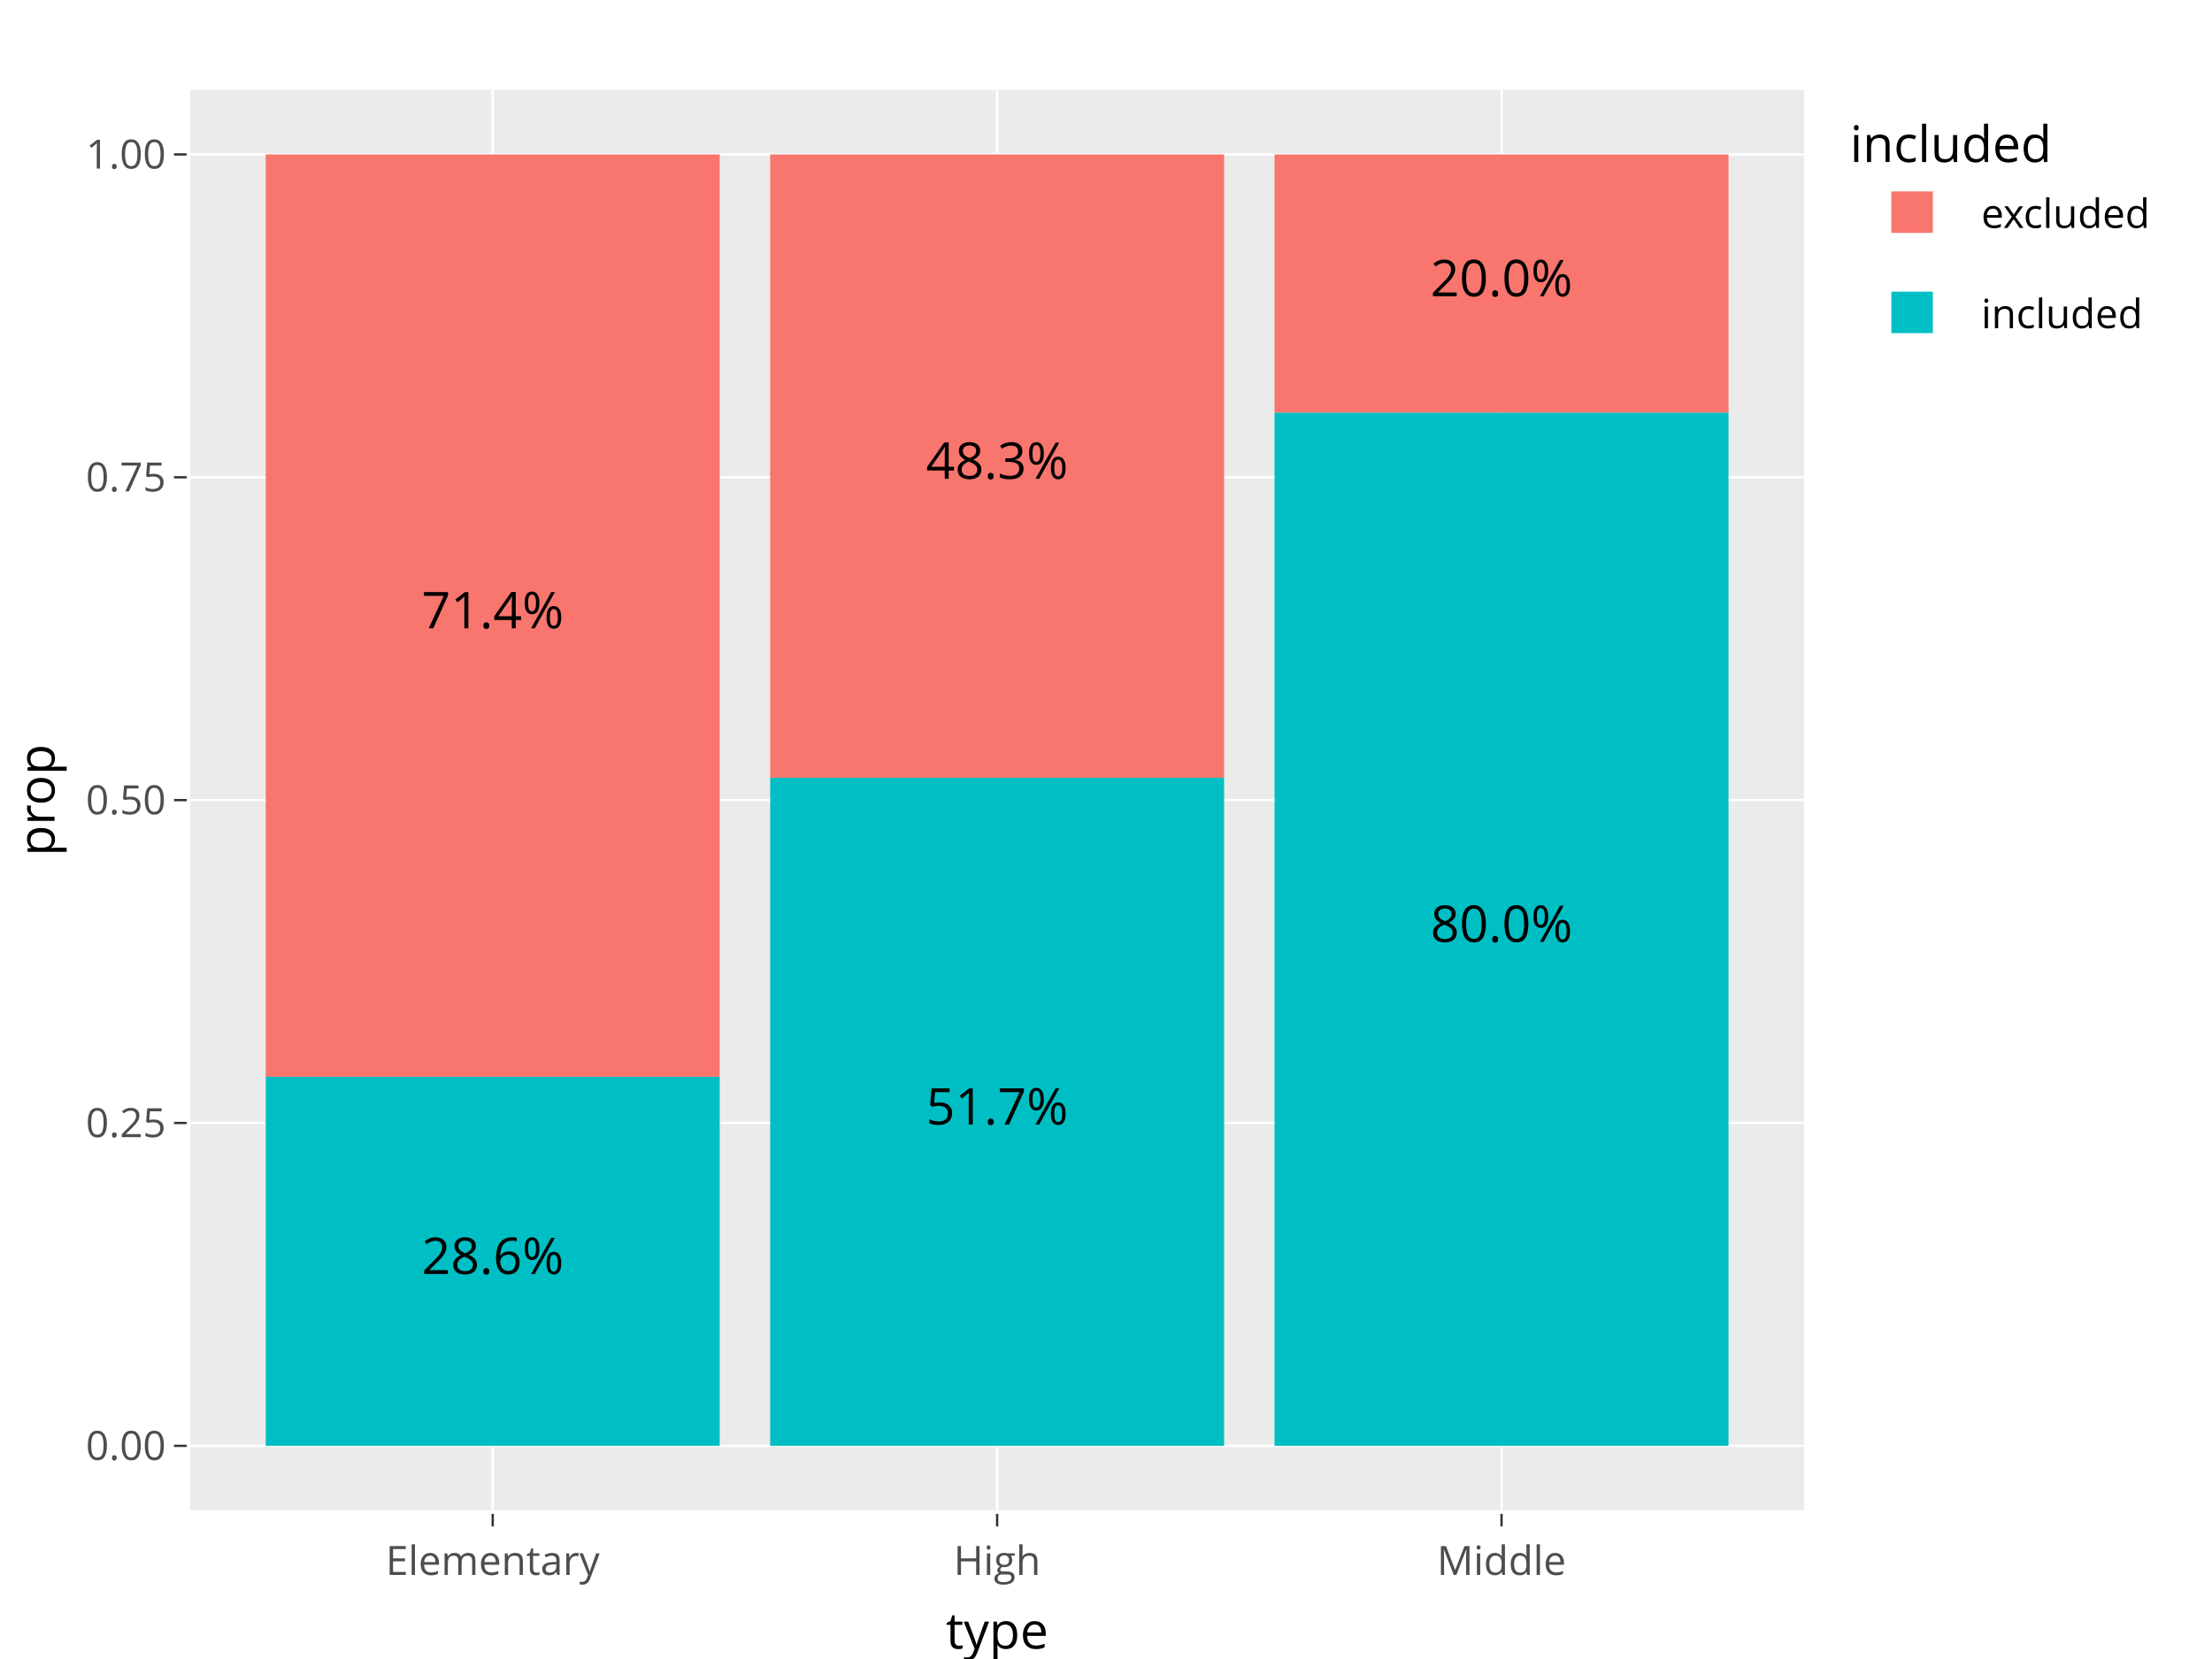
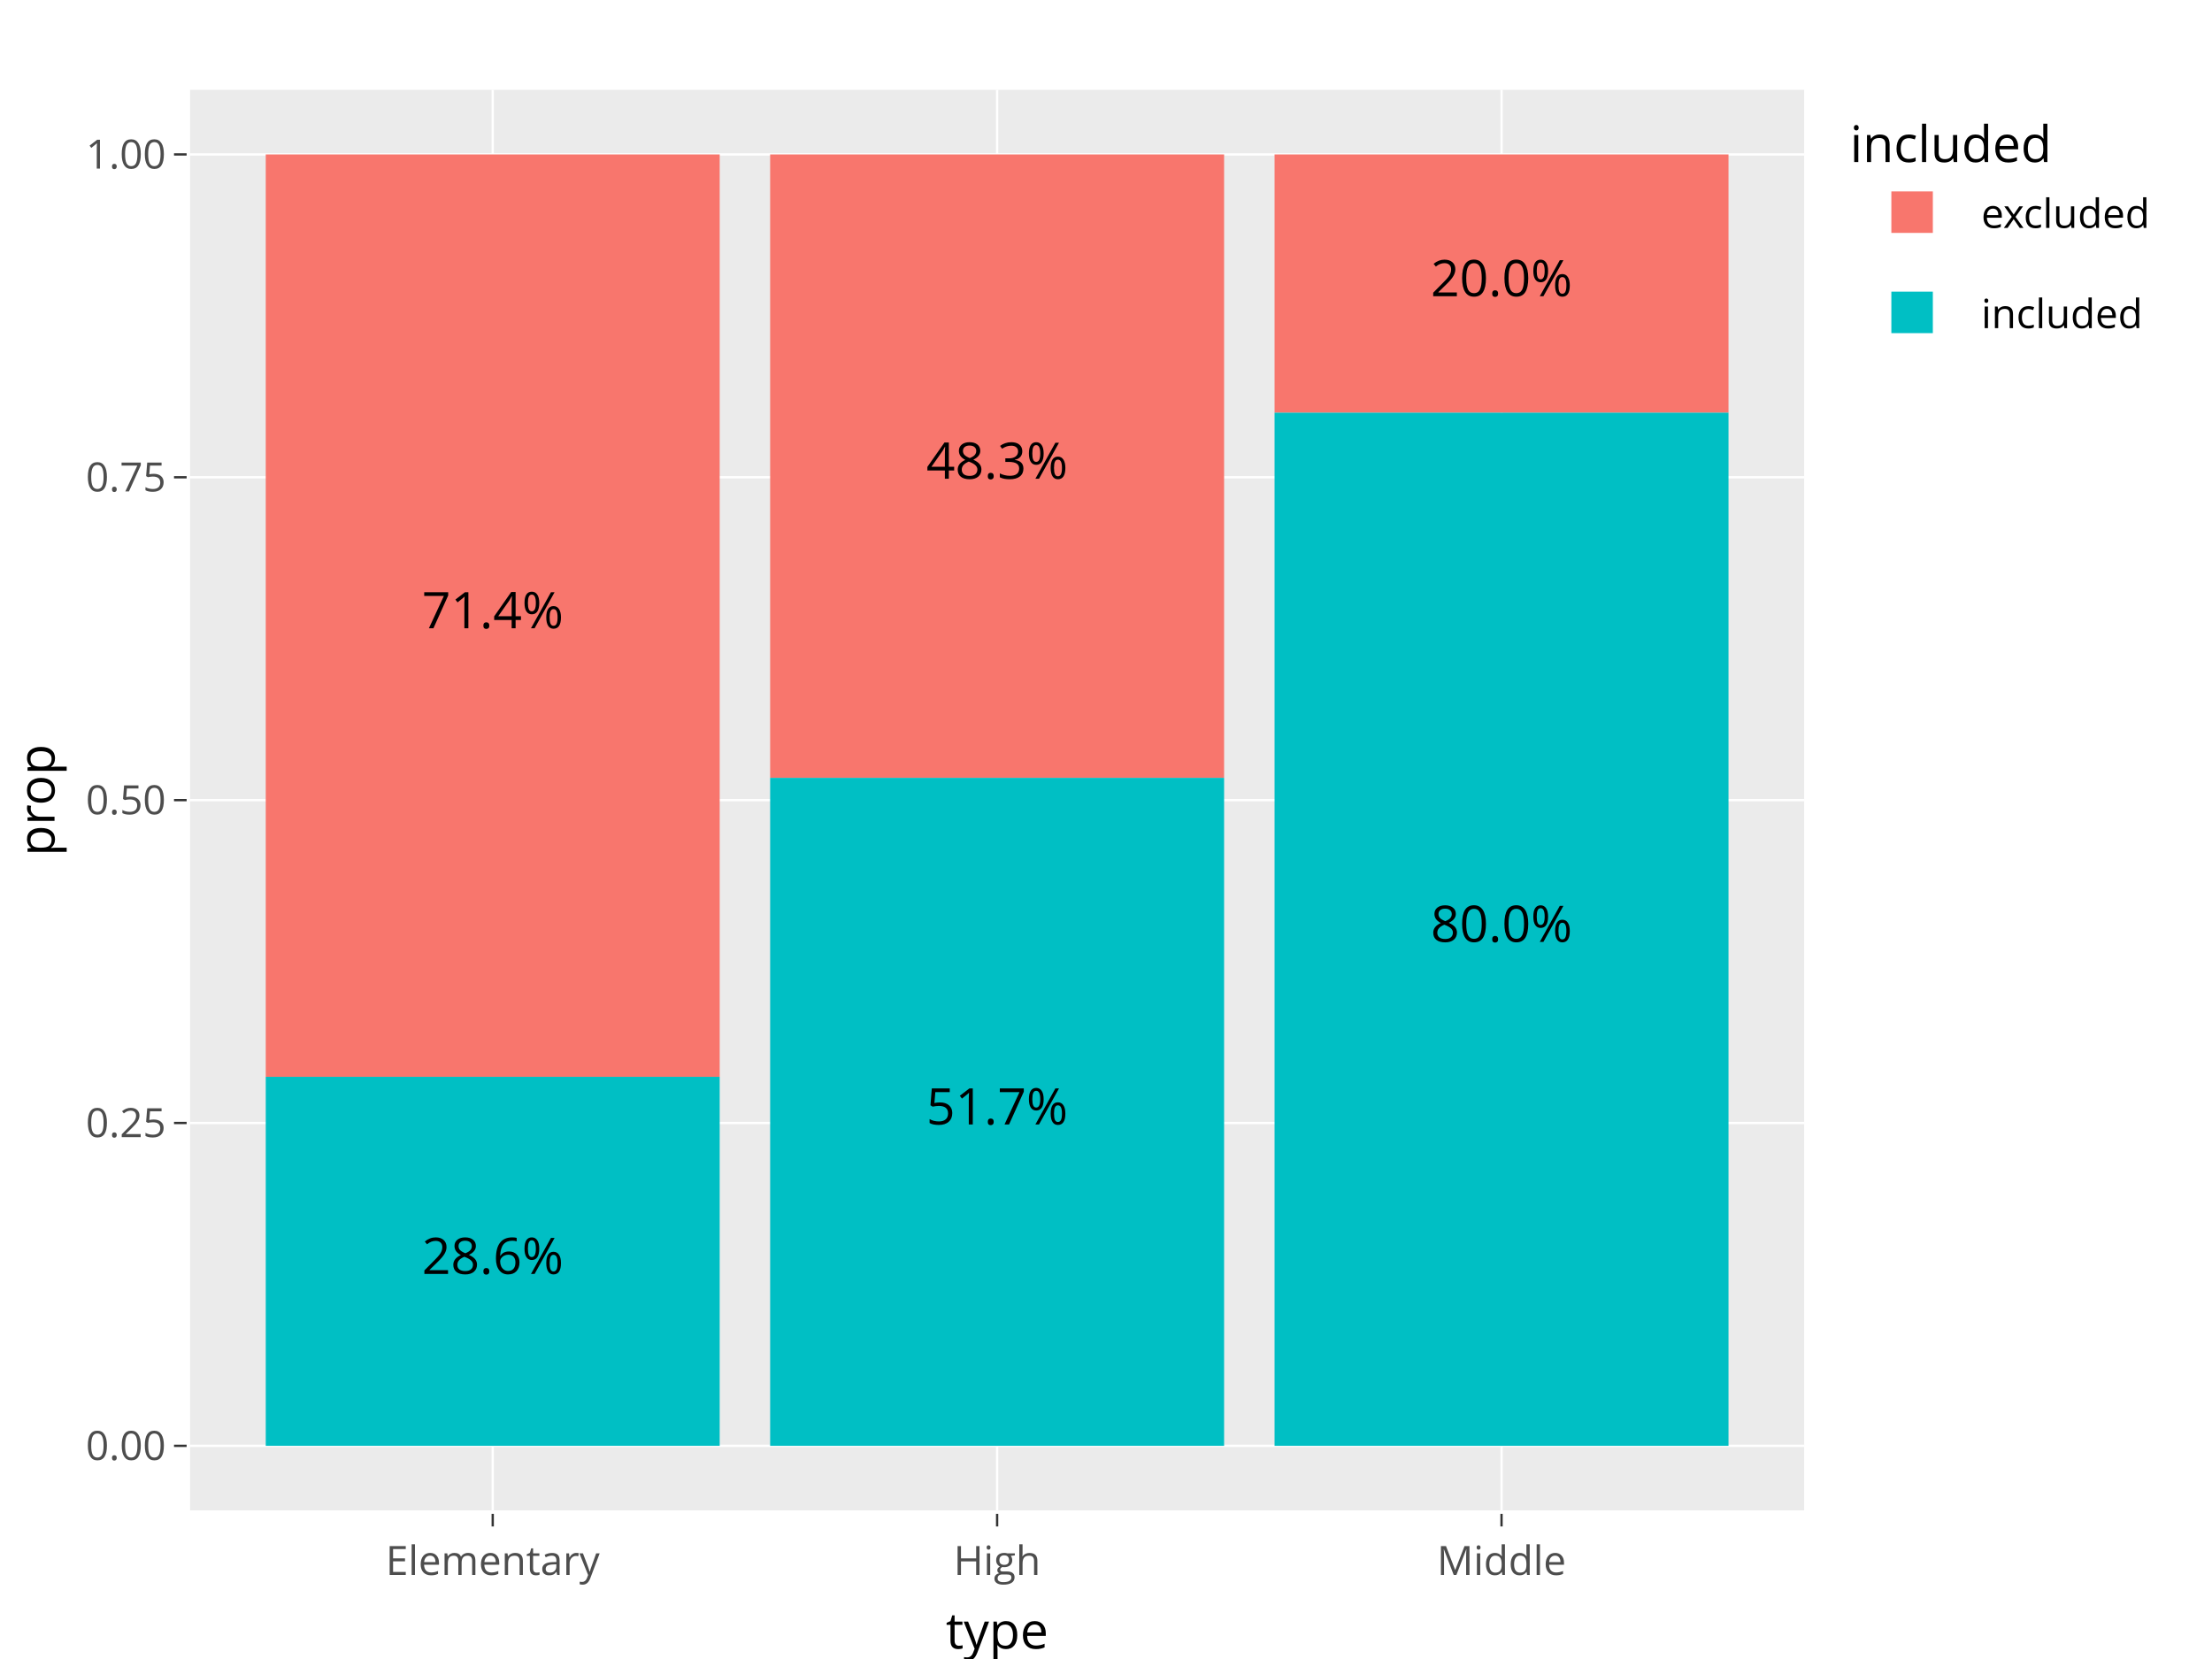
<svg xmlns="http://www.w3.org/2000/svg" class="main-svg" width="640" height="480" style="" viewBox="0 0 640 480">
  <rect x="0" y="0" width="640" height="480" style="fill: rgb(255, 255, 255); fill-opacity: 1;" />
  <defs id="defs-">
    <g class="clips">
      <clipPath id="clipxyplot" class="plotclip">
        <rect width="467" height="411" />
      </clipPath>
      <clipPath class="axesclip" id="clipx">
        <rect x="55" y="0" width="467" height="480" />
      </clipPath>
      <clipPath class="axesclip" id="clipy">
        <rect x="0" y="26" width="640" height="411" />
      </clipPath>
      <clipPath class="axesclip" id="clipxy">
        <rect x="55" y="26" width="467" height="411" />
      </clipPath>
    </g>
    <g class="gradients" />
    <g class="patterns" />
  </defs>
  <g class="bglayer">
    <rect class="bg" x="55" y="26" width="467" height="411" style="fill: rgb(235, 235, 235); fill-opacity: 1; stroke-width: 0;" />
  </g>
  <g class="layer-below">
    <g class="imagelayer" />
-     <g class="shapelayer" />
+     <g class="shapelayer">
+       <path data-index="0" fill-rule="evenodd" d="M55,437H522V26H55Z" style="opacity: 1; stroke: rgb(0, 0, 0); stroke-opacity: 0; fill: rgb(0, 0, 0); fill-opacity: 0; stroke-width: 0px;" />
+     </g>
  </g>
  <g class="cartesianlayer">
    <g class="subplot xy">
      <g class="layer-subplot">
        <g class="shapelayer" />
        <g class="imagelayer" />
      </g>
      <g class="gridlayer">
        <g class="x">
          <path class="xgrid crisp" transform="translate(142.56,0)" d="M0,26v411" style="stroke: rgb(255, 255, 255); stroke-opacity: 1; stroke-width: 0.664px;" />
          <path class="xgrid crisp" transform="translate(288.5,0)" d="M0,26v411" style="stroke: rgb(255, 255, 255); stroke-opacity: 1; stroke-width: 0.664px;" />
          <path class="xgrid crisp" transform="translate(434.44,0)" d="M0,26v411" style="stroke: rgb(255, 255, 255); stroke-opacity: 1; stroke-width: 0.664px;" />
        </g>
        <g class="y">
          <path class="ygrid crisp" transform="translate(0,418.32)" d="M55,0h467" style="stroke: rgb(255, 255, 255); stroke-opacity: 1; stroke-width: 0.664px;" />
          <path class="ygrid crisp" transform="translate(0,324.91)" d="M55,0h467" style="stroke: rgb(255, 255, 255); stroke-opacity: 1; stroke-width: 0.664px;" />
          <path class="ygrid crisp" transform="translate(0,231.5)" d="M55,0h467" style="stroke: rgb(255, 255, 255); stroke-opacity: 1; stroke-width: 0.664px;" />
          <path class="ygrid crisp" transform="translate(0,138.09)" d="M55,0h467" style="stroke: rgb(255, 255, 255); stroke-opacity: 1; stroke-width: 0.664px;" />
          <path class="ygrid crisp" transform="translate(0,44.68)" d="M55,0h467" style="stroke: rgb(255, 255, 255); stroke-opacity: 1; stroke-width: 0.664px;" />
        </g>
      </g>
      <g class="zerolinelayer" />
      <path class="xlines-below" />
      <path class="ylines-below" />
      <g class="overlines-below" />
      <g class="xaxislayer-below" />
      <g class="yaxislayer-below" />
      <g class="overaxes-below" />
      <g class="plot" transform="translate(55,26)" clip-path="url(#clipxyplot)">
        <g class="barlayer mlayer">
          <g class="trace bars" style="opacity: 1;">
            <g class="points">
              <g class="point">
                <path d="M21.89,285.56V18.68H153.23V285.56Z" style="vector-effect: non-scaling-stroke; opacity: 1; stroke-width: 1.89px; fill: rgb(248, 118, 109); fill-opacity: 1; stroke: rgb(0, 0, 0); stroke-opacity: 0;" />
              </g>
              <g class="point">
                <path d="M313.77,93.41V18.68H445.11V93.41Z" style="vector-effect: non-scaling-stroke; opacity: 1; stroke-width: 1.89px; fill: rgb(248, 118, 109); fill-opacity: 1; stroke: rgb(0, 0, 0); stroke-opacity: 0;" />
              </g>
              <g class="point">
                <path d="M167.83,199.06V18.68H299.17V199.06Z" style="vector-effect: non-scaling-stroke; opacity: 1; stroke-width: 1.89px; fill: rgb(248, 118, 109); fill-opacity: 1; stroke: rgb(0, 0, 0); stroke-opacity: 0;" />
              </g>
            </g>
          </g>
          <g class="trace bars" style="opacity: 1;">
            <g class="points">
              <g class="point">
                <path d="M21.89,392.32V285.56H153.23V392.32Z" style="vector-effect: non-scaling-stroke; opacity: 1; stroke-width: 1.89px; fill: rgb(0, 191, 196); fill-opacity: 1; stroke: rgb(0, 0, 0); stroke-opacity: 0;" />
              </g>
              <g class="point">
                <path d="M313.77,392.32V93.41H445.11V392.32Z" style="vector-effect: non-scaling-stroke; opacity: 1; stroke-width: 1.89px; fill: rgb(0, 191, 196); fill-opacity: 1; stroke: rgb(0, 0, 0); stroke-opacity: 0;" />
              </g>
              <g class="point">
                <path d="M167.83,392.32V199.06H299.17V392.32Z" style="vector-effect: non-scaling-stroke; opacity: 1; stroke-width: 1.89px; fill: rgb(0, 191, 196); fill-opacity: 1; stroke: rgb(0, 0, 0); stroke-opacity: 0;" />
              </g>
            </g>
          </g>
        </g>
        <g class="scatterlayer mlayer">
          <g class="trace scatter trace-vdiffr-plotly-3" style="stroke-miterlimit: 2; opacity: 1;">
            <g class="fills" />
            <g class="errorbars" />
            <g class="lines" />
            <g class="points" />
            <g class="text">
-               <g class="textpoint" transform="translate(0,3.666142)">
-                 <text x="87.56" y="152.12" text-anchor="middle" style="font-family: 'Open Sans', verdana, arial, sans-serif; font-size: 14.665px; fill: rgb(0, 0, 0); fill-opacity: 1; white-space: pre;">71.4%</text>
-               </g>
-               <g class="textpoint" transform="translate(0,3.666142)">
-                 <text x="379.44" y="56.05" text-anchor="middle" style="font-family: 'Open Sans', verdana, arial, sans-serif; font-size: 14.665px; fill: rgb(0, 0, 0); fill-opacity: 1; white-space: pre;">20.0%</text>
-               </g>
-               <g class="textpoint" transform="translate(0,3.666142)">
-                 <text x="233.5" y="108.87" text-anchor="middle" style="font-family: 'Open Sans', verdana, arial, sans-serif; font-size: 14.665px; fill: rgb(0, 0, 0); fill-opacity: 1; white-space: pre;">48.3%</text>
+               <g class="textpoint" transform="translate(0,3.652968)">
+                 <text x="87.56" y="152.12" text-anchor="middle" style="font-family: 'Open Sans', verdana, arial, sans-serif; font-size: 14.612px; fill: rgb(0, 0, 0); fill-opacity: 1; white-space: pre;">71.4%</text>
+               </g>
+               <g class="textpoint" transform="translate(0,3.652968)">
+                 <text x="379.44" y="56.05" text-anchor="middle" style="font-family: 'Open Sans', verdana, arial, sans-serif; font-size: 14.612px; fill: rgb(0, 0, 0); fill-opacity: 1; white-space: pre;">20.0%</text>
+               </g>
+               <g class="textpoint" transform="translate(0,3.652968)">
+                 <text x="233.5" y="108.87" text-anchor="middle" style="font-family: 'Open Sans', verdana, arial, sans-serif; font-size: 14.612px; fill: rgb(0, 0, 0); fill-opacity: 1; white-space: pre;">48.3%</text>
              </g>
            </g>
          </g>
          <g class="trace scatter trace-vdiffr-plotly-4" style="stroke-miterlimit: 2; opacity: 1;">
            <g class="fills" />
            <g class="errorbars" />
            <g class="lines" />
            <g class="points" />
            <g class="text">
-               <g class="textpoint" transform="translate(0,3.666142)">
-                 <text x="87.56" y="338.94" text-anchor="middle" style="font-family: 'Open Sans', verdana, arial, sans-serif; font-size: 14.665px; fill: rgb(0, 0, 0); fill-opacity: 1; white-space: pre;">28.6%</text>
-               </g>
-               <g class="textpoint" transform="translate(0,3.666142)">
-                 <text x="379.44" y="242.86" text-anchor="middle" style="font-family: 'Open Sans', verdana, arial, sans-serif; font-size: 14.665px; fill: rgb(0, 0, 0); fill-opacity: 1; white-space: pre;">80.0%</text>
-               </g>
-               <g class="textpoint" transform="translate(0,3.666142)">
-                 <text x="233.5" y="295.69" text-anchor="middle" style="font-family: 'Open Sans', verdana, arial, sans-serif; font-size: 14.665px; fill: rgb(0, 0, 0); fill-opacity: 1; white-space: pre;">51.7%</text>
+               <g class="textpoint" transform="translate(0,3.652968)">
+                 <text x="87.56" y="338.94" text-anchor="middle" style="font-family: 'Open Sans', verdana, arial, sans-serif; font-size: 14.612px; fill: rgb(0, 0, 0); fill-opacity: 1; white-space: pre;">28.6%</text>
+               </g>
+               <g class="textpoint" transform="translate(0,3.652968)">
+                 <text x="379.44" y="242.86" text-anchor="middle" style="font-family: 'Open Sans', verdana, arial, sans-serif; font-size: 14.612px; fill: rgb(0, 0, 0); fill-opacity: 1; white-space: pre;">80.0%</text>
+               </g>
+               <g class="textpoint" transform="translate(0,3.652968)">
+                 <text x="233.5" y="295.69" text-anchor="middle" style="font-family: 'Open Sans', verdana, arial, sans-serif; font-size: 14.612px; fill: rgb(0, 0, 0); fill-opacity: 1; white-space: pre;">51.7%</text>
              </g>
            </g>
          </g>
        </g>
      </g>
      <g class="overplot" />
      <path class="xlines-above crisp" d="" style="fill: none; stroke-width: 1px; stroke: rgb(0, 0, 0); stroke-opacity: 0;" />
      <path class="ylines-above crisp" d="" style="fill: none; stroke-width: 1px; stroke: rgb(0, 0, 0); stroke-opacity: 0;" />
      <g class="overlines-above" />
      <g class="xaxislayer-above">
        <path class="xtick ticks crisp" d="M0,438v3.653" transform="translate(142.56,0)" style="stroke: rgb(51, 51, 51); stroke-opacity: 1; stroke-width: 0.664px;" />
        <path class="xtick ticks crisp" d="M0,438v3.653" transform="translate(288.5,0)" style="stroke: rgb(51, 51, 51); stroke-opacity: 1; stroke-width: 0.664px;" />
        <path class="xtick ticks crisp" d="M0,438v3.653" transform="translate(434.44,0)" style="stroke: rgb(51, 51, 51); stroke-opacity: 1; stroke-width: 0.664px;" />
        <g class="xtick">
          <text text-anchor="middle" x="0" y="455.68" transform="translate(142.56,0)" style="font-family: 'Open Sans', verdana, arial, sans-serif; font-size: 11.69px; fill: rgb(77, 77, 77); fill-opacity: 1; white-space: pre; opacity: 1;">Elementary</text>
        </g>
        <g class="xtick">
          <text text-anchor="middle" x="0" y="455.68" style="font-family: 'Open Sans', verdana, arial, sans-serif; font-size: 11.69px; fill: rgb(77, 77, 77); fill-opacity: 1; white-space: pre; opacity: 1;" transform="translate(288.5,0)">High</text>
        </g>
        <g class="xtick">
          <text text-anchor="middle" x="0" y="455.68" style="font-family: 'Open Sans', verdana, arial, sans-serif; font-size: 11.69px; fill: rgb(77, 77, 77); fill-opacity: 1; white-space: pre; opacity: 1;" transform="translate(434.44,0)">Middle</text>
        </g>
      </g>
      <g class="yaxislayer-above">
        <path class="ytick ticks crisp" d="M54,0h-3.653" transform="translate(0,418.32)" style="stroke: rgb(51, 51, 51); stroke-opacity: 1; stroke-width: 0.664px;" />
        <path class="ytick ticks crisp" d="M54,0h-3.653" transform="translate(0,324.91)" style="stroke: rgb(51, 51, 51); stroke-opacity: 1; stroke-width: 0.664px;" />
        <path class="ytick ticks crisp" d="M54,0h-3.653" transform="translate(0,231.5)" style="stroke: rgb(51, 51, 51); stroke-opacity: 1; stroke-width: 0.664px;" />
        <path class="ytick ticks crisp" d="M54,0h-3.653" transform="translate(0,138.09)" style="stroke: rgb(51, 51, 51); stroke-opacity: 1; stroke-width: 0.664px;" />
        <path class="ytick ticks crisp" d="M54,0h-3.653" transform="translate(0,44.68)" style="stroke: rgb(51, 51, 51); stroke-opacity: 1; stroke-width: 0.664px;" />
        <g class="ytick">
          <text text-anchor="end" x="48.009" y="4.091" transform="translate(0,418.32)" style="font-family: 'Open Sans', verdana, arial, sans-serif; font-size: 11.69px; fill: rgb(77, 77, 77); fill-opacity: 1; white-space: pre; opacity: 1;">0.00</text>
        </g>
        <g class="ytick">
          <text text-anchor="end" x="48.009" y="4.091" style="font-family: 'Open Sans', verdana, arial, sans-serif; font-size: 11.69px; fill: rgb(77, 77, 77); fill-opacity: 1; white-space: pre; opacity: 1;" transform="translate(0,324.91)">0.25</text>
        </g>
        <g class="ytick">
          <text text-anchor="end" x="48.009" y="4.091" style="font-family: 'Open Sans', verdana, arial, sans-serif; font-size: 11.69px; fill: rgb(77, 77, 77); fill-opacity: 1; white-space: pre; opacity: 1;" transform="translate(0,231.5)">0.50</text>
        </g>
        <g class="ytick">
          <text text-anchor="end" x="48.009" y="4.091" style="font-family: 'Open Sans', verdana, arial, sans-serif; font-size: 11.69px; fill: rgb(77, 77, 77); fill-opacity: 1; white-space: pre; opacity: 1;" transform="translate(0,138.09)">0.75</text>
        </g>
        <g class="ytick">
          <text text-anchor="end" x="48.009" y="4.091" style="font-family: 'Open Sans', verdana, arial, sans-serif; font-size: 11.69px; fill: rgb(77, 77, 77); fill-opacity: 1; white-space: pre; opacity: 1;" transform="translate(0,44.68)">1.00</text>
        </g>
      </g>
      <g class="overaxes-above" />
    </g>
  </g>
  <g class="polarlayer" />
  <g class="smithlayer" />
  <g class="ternarylayer" />
  <g class="geolayer" />
  <g class="funnelarealayer" />
  <g class="pielayer" />
  <g class="iciclelayer" />
  <g class="treemaplayer" />
  <g class="sunburstlayer" />
  <g class="glimages" />
  <defs id="topdefs-">
    <g class="clips" />
    <clipPath id="legend">
      <rect width="97.22" height="77.22" x="1.89" y="1.89" />
    </clipPath>
  </defs>
  <g class="layer-above">
    <g class="imagelayer" />
-     <g class="shapelayer">
-       <path data-index="0" fill-rule="evenodd" d="M55,437H522V26H55Z" style="opacity: 1; stroke: rgb(0, 0, 0); stroke-opacity: 0; fill: rgb(0, 0, 0); fill-opacity: 0; stroke-width: 0px;" />
-     </g>
+     <g class="shapelayer" />
  </g>
  <g class="infolayer">
    <g class="legend" pointer-events="all" transform="translate(531.34,26)">
      <rect class="bg" shape-rendering="crispEdges" style="stroke: rgb(0, 0, 0); stroke-opacity: 0; fill: rgb(255, 255, 255); fill-opacity: 1; stroke-width: 1.89px;" width="99.11" height="79.11" x="0.945" y="0.945" />
      <g class="scrollbox" transform="" clip-path="url(#legend)">
        <text class="legendtitletext" text-anchor="start" x="3.89" y="20.885" style="font-family: 'Open Sans', verdana, arial, sans-serif; font-size: 14.612px; fill: rgb(0, 0, 0); fill-opacity: 1; white-space: pre;">included</text>
        <g class="groups" transform="">
          <g class="traces" transform="translate(1.889764,35.3852)" style="opacity: 1;">
            <text class="legendtext" text-anchor="start" x="40" y="4.559" style="font-family: 'Open Sans', verdana, arial, sans-serif; font-size: 11.69px; fill: rgb(0, 0, 0); fill-opacity: 1; white-space: pre;">excluded</text>
            <g class="layers" style="opacity: 1;">
              <g class="legendfill" />
              <g class="legendlines" />
              <g class="legendsymbols">
                <g class="legendpoints">
                  <path class="legendundefined" d="M6,6H-6V-6H6Z" transform="translate(20,0)" style="stroke-width: 1.89px; fill: rgb(248, 118, 109); fill-opacity: 1; stroke: rgb(0, 0, 0); stroke-opacity: 0;" />
                </g>
              </g>
            </g>
            <rect class="legendtoggle" x="0" y="-9.5" width="92.078" height="19" style="fill: rgb(0, 0, 0); fill-opacity: 0;" />
          </g>
        </g>
        <g class="groups" transform="translate(0,10)">
          <g class="traces" transform="translate(1.889764,54.3852)" style="opacity: 1;">
            <text class="legendtext" text-anchor="start" x="40" y="4.559" style="font-family: 'Open Sans', verdana, arial, sans-serif; font-size: 11.69px; fill: rgb(0, 0, 0); fill-opacity: 1; white-space: pre;">included</text>
            <g class="layers" style="opacity: 1;">
              <g class="legendfill" />
              <g class="legendlines" />
              <g class="legendsymbols">
                <g class="legendpoints">
                  <path class="legendundefined" d="M6,6H-6V-6H6Z" transform="translate(20,0)" style="stroke-width: 1.89px; fill: rgb(0, 191, 196); fill-opacity: 1; stroke: rgb(0, 0, 0); stroke-opacity: 0;" />
                </g>
              </g>
            </g>
            <rect class="legendtoggle" x="0" y="-9.5" width="92.078" height="19" style="fill: rgb(0, 0, 0); fill-opacity: 0;" />
          </g>
        </g>
      </g>
      <rect class="scrollbar" rx="20" ry="3" width="0" height="0" style="fill: rgb(128, 139, 164); fill-opacity: 1;" x="0" y="0" />
    </g>
    <g class="g-gtitle" />
    <g class="g-xtitle" transform="translate(0,-13.83562)">
      <text class="xtitle" x="288.5" y="490.836" text-anchor="middle" style="font-family: 'Open Sans', verdana, arial, sans-serif; font-size: 14.61px; fill: rgb(0, 0, 0); opacity: 1; font-weight: normal; white-space: pre;">type</text>
    </g>
    <g class="g-ytitle">
      <text class="ytitle" transform="rotate(-90,15.77626,231.5)" x="15.776" y="231.5" text-anchor="middle" style="font-family: 'Open Sans', verdana, arial, sans-serif; font-size: 14.61px; fill: rgb(0, 0, 0); opacity: 1; font-weight: normal; white-space: pre;">prop</text>
    </g>
  </g>
</svg>
